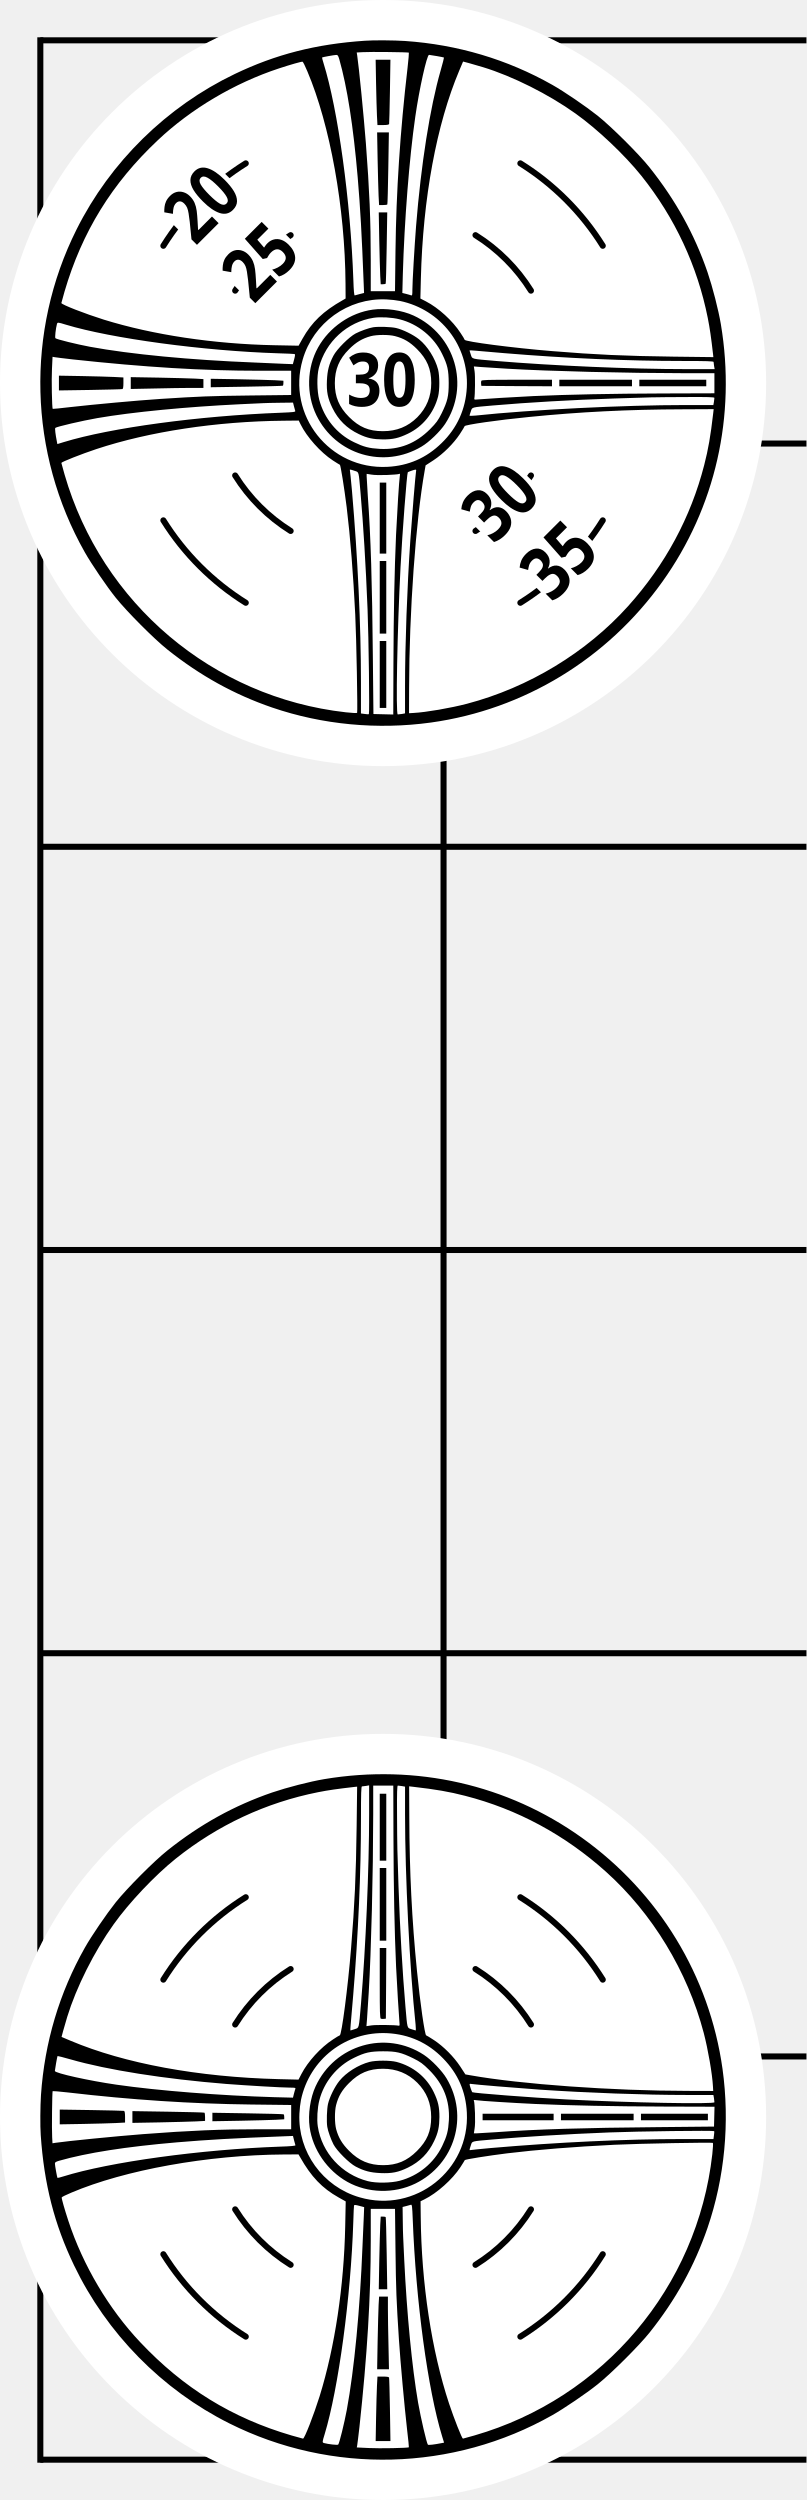
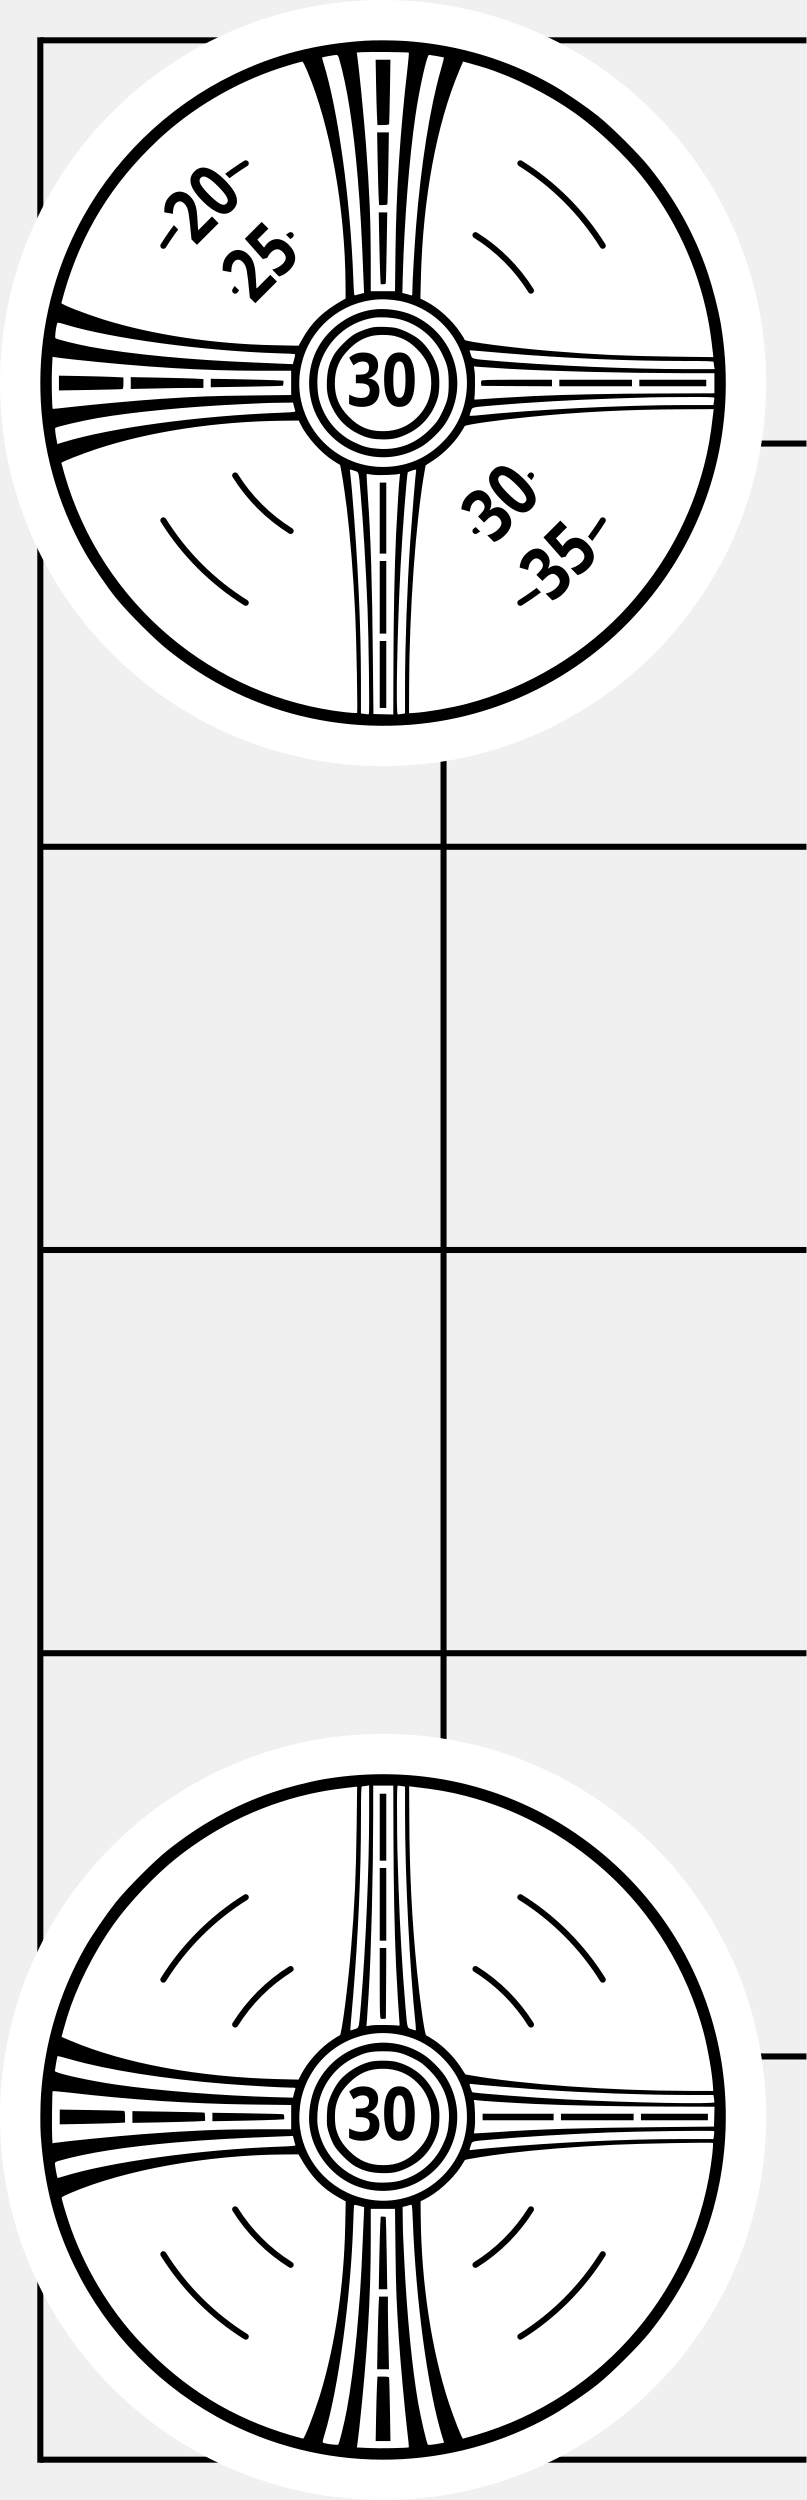
<svg xmlns="http://www.w3.org/2000/svg" xmlns:xlink="http://www.w3.org/1999/xlink" width="200mm" height="620mm" viewBox="0 0 200 620" version="1.1" id="svg8">
  <defs id="defs2" />
  <g id="layer1" transform="translate(0,323)">
    <path style="fill:none;stroke:#000000;stroke-width:1.5;stroke-linecap:butt;stroke-linejoin:miter;stroke-miterlimit:4;stroke-dasharray:none;stroke-opacity:1" d="M 10,287 H 200" id="path41" />
    <use x="0" y="0" xlink:href="#path41" id="use848" transform="translate(0,-100)" width="100%" height="100%" />
    <use x="0" y="0" xlink:href="#path41" id="use852" transform="translate(0,-200)" width="100%" height="100%" />
    <use x="0" y="0" xlink:href="#path41" id="use854" transform="translate(0,-300)" width="100%" height="100%" />
    <use x="0" y="0" xlink:href="#path41" id="use856" transform="translate(0,-400)" width="100%" height="100%" />
    <use x="0" y="0" xlink:href="#path41" id="use858" transform="translate(0,-500)" width="100%" height="100%" />
    <use x="0" y="0" xlink:href="#path41" id="use860" transform="translate(0,-600)" width="100%" height="100%" />
    <path style="fill:none;stroke:#000000;stroke-width:1.5;stroke-linecap:butt;stroke-linejoin:miter;stroke-miterlimit:4;stroke-dasharray:none;stroke-opacity:1" d="m 10,-313.75 v 601.5" id="path862" />
    <use x="0" y="0" xlink:href="#path862" id="use864" transform="translate(100)" width="100%" height="100%" />
    <circle style="opacity:1;fill:#ffffff;fill-opacity:1;fill-rule:nonzero;stroke:none;stroke-width:2;stroke-linecap:round;stroke-linejoin:round;stroke-miterlimit:4;stroke-dasharray:none;stroke-dashoffset:0;stroke-opacity:1;paint-order:markers stroke fill" id="path17" cx="95" cy="-228" r="95" />
    <path id="path354" style="fill:#000000;stroke:none;stroke-width:0.035" d="m 94.175,-155.74 v 8.3 h 0.81 0.81 v -8.3 -8.3 h -0.81 -0.81 z m 0,-19.131 v 9.009 h 0.81 0.81 v -9.009 -9.009 h -0.81 -0.81 z m 0,-19.637 v 8.806 h 0.81 0.81 v -8.806 -8.806 h -0.81 -0.81 z m 64.378,-33.505 v 0.81 h 8.3 8.3 v -0.81 -0.81 h -8.3 -8.3 z m -19.84,0 v 0.81 h 9.009 9.009 v -0.81 -0.81 h -9.009 -9.009 z m -19.354,-0.526 c -0.061,0.162 -0.081,0.506 -0.041,0.769 l 0.061,0.466 8.766,0.061 8.746,0.04 v -0.81 -0.81 h -8.705 c -7.369,0 -8.725,0.041 -8.827,0.283 z m -67.091,0.526 v 1.053 l 8.867,-0.142 c 4.859,-0.081 8.908,-0.182 9.009,-0.243 0.081,-0.041 0.142,-0.344 0.142,-0.668 v -0.567 l -2.065,-0.121 c -1.154,-0.061 -5.203,-0.162 -9.009,-0.243 l -6.944,-0.121 z m -19.84,0.02 v 1.458 l 5.932,-0.121 c 3.239,-0.081 7.308,-0.142 9.009,-0.142 h 3.077 v -1.093 -1.093 l -2.065,-0.121 c -1.154,-0.061 -5.203,-0.162 -9.009,-0.243 l -6.944,-0.121 z m -17.815,-0.02 v 1.842 l 7.754,-0.121 c 4.251,-0.081 7.855,-0.162 7.997,-0.223 0.162,-0.041 0.243,-0.526 0.243,-1.478 v -1.397 l -2.267,-0.121 c -1.255,-0.061 -4.859,-0.162 -7.997,-0.223 l -5.729,-0.101 z m 77.942,-13.827 c -1.053,0.162 -3.178,0.931 -4.353,1.539 -1.62,0.85 -4.656,3.887 -5.507,5.507 -1.113,2.146 -1.498,3.624 -1.62,6.175 -0.121,2.814 0.202,4.413 1.356,6.782 1.458,2.976 3.583,5.081 6.579,6.499 2.065,0.992 3.543,1.296 5.972,1.316 2.49,0 3.907,-0.324 6.175,-1.417 3.685,-1.761 6.418,-5.122 7.49,-9.232 0.405,-1.599 0.405,-5.081 0,-6.681 -0.729,-2.794 -2.632,-5.81 -4.717,-7.49 -1.437,-1.154 -3.988,-2.409 -5.709,-2.814 -1.215,-0.283 -4.413,-0.385 -5.668,-0.182 z m 5.365,2.186 c 2.207,0.567 3.725,1.458 5.486,3.219 2.51,2.51 3.543,4.94 3.543,8.422 0,3.34 -1.154,6.175 -3.462,8.503 -2.348,2.328 -5.081,3.442 -8.523,3.442 -3.502,0 -5.871,-0.992 -8.402,-3.523 -2.47,-2.47 -3.523,-4.98 -3.523,-8.381 0,-3.421 1.073,-5.992 3.543,-8.442 1.721,-1.721 3.28,-2.652 5.385,-3.219 1.458,-0.385 4.454,-0.405 5.952,-0.02 z m -5.446,-6.559 c -5.547,0.749 -10.79,4.373 -13.584,9.373 -2.814,5.041 -2.976,11.56 -0.425,16.823 4.778,9.798 16.702,13.361 26.075,7.774 1.883,-1.113 4.596,-3.725 5.851,-5.628 6.195,-9.454 2.531,-22.087 -7.814,-26.865 -2.834,-1.316 -6.944,-1.923 -10.102,-1.478 z m 6.66,2.409 c 4.535,1.154 8.503,4.393 10.527,8.604 1.336,2.733 1.599,3.988 1.62,7.187 0,3.3 -0.283,4.494 -1.741,7.49 -0.911,1.822 -1.296,2.348 -2.895,3.968 -3.543,3.543 -7.592,5.142 -12.471,4.879 -2.612,-0.142 -4.008,-0.506 -6.377,-1.66 -4.251,-2.045 -7.389,-5.891 -8.624,-10.527 -0.567,-2.146 -0.628,-5.851 -0.101,-7.895 1.66,-6.499 7.025,-11.418 13.584,-12.43 1.68,-0.263 4.616,-0.101 6.478,0.385 z m -5.081,-19.698 c 0.081,3.765 0.182,7.774 0.243,8.908 l 0.121,2.085 h 0.567 c 0.324,0 0.628,-0.061 0.668,-0.162 0.061,-0.081 0.162,-4.089 0.243,-8.908 l 0.142,-8.746 h -1.053 -1.053 z m -0.405,-19.941 c 0.081,3.705 0.182,7.774 0.243,9.009 l 0.121,2.288 h 0.972 c 0.547,0 1.032,-0.061 1.073,-0.162 0.061,-0.081 0.162,-4.13 0.243,-9.009 l 0.142,-8.847 h -1.458 -1.458 z m -0.385,-18.929 c 0.061,3.219 0.162,6.863 0.223,8.098 l 0.121,2.288 h 1.397 c 0.951,0 1.437,-0.081 1.498,-0.263 0.041,-0.121 0.121,-3.765 0.202,-8.098 l 0.121,-7.835 h -1.842 -1.822 z m -2.733,-10.527 c -12.228,0.83 -22.148,3.381 -32.29,8.24 -16.924,8.118 -30.893,21.844 -39.254,38.566 -12.673,25.306 -11.904,55.45 2.065,80.088 1.64,2.895 5.405,8.442 7.652,11.236 2.774,3.462 9.535,10.244 12.835,12.876 8.138,6.478 16.52,11.114 25.933,14.353 12.471,4.272 26.176,5.567 39.436,3.725 23.038,-3.219 43.728,-15.811 57.353,-34.902 13.179,-18.443 18.321,-41.096 14.515,-63.872 -0.607,-3.583 -2.045,-9.191 -3.32,-12.936 -3.239,-9.414 -7.875,-17.795 -14.353,-25.933 -2.632,-3.32 -9.434,-10.082 -12.876,-12.835 -2.814,-2.247 -8.381,-6.053 -11.236,-7.652 -11.195,-6.337 -23.524,-10.001 -36.541,-10.892 -2.713,-0.182 -7.774,-0.223 -9.92,-0.061 z m 10.871,2.956 c 0.041,0.061 -0.101,1.721 -0.324,3.725 -1.842,15.791 -2.814,30.65 -2.996,45.409 l -0.121,10.021 h -2.996 -3.016 v -7.693 c 0,-9.819 -0.324,-17.41 -1.215,-29.051 -0.526,-6.802 -1.741,-19.03 -2.146,-21.702 l -0.121,-0.749 1.498,-0.081 c 1.863,-0.121 11.296,0 11.438,0.121 z m -17.269,1.599 c 1.964,6.903 3.482,16.52 4.575,29.314 0.668,7.976 0.992,13.665 1.498,26.642 l 0.081,2.045 -1.053,0.263 c -0.567,0.142 -1.134,0.304 -1.255,0.344 -0.142,0.061 -0.263,-1.134 -0.344,-3.786 -0.688,-19.577 -3.806,-42.331 -7.41,-53.851 -0.223,-0.709 -0.385,-1.336 -0.344,-1.377 0.101,-0.081 2.935,-0.607 3.502,-0.628 0.364,-0.02 0.486,0.162 0.749,1.032 z m 24.192,-0.749 c 0.931,0.162 1.741,0.324 1.782,0.364 0.041,0.041 -0.344,1.478 -0.83,3.219 -2.632,9.151 -4.859,23.261 -6.094,38.627 -0.385,5 -0.911,13.807 -0.911,15.771 0,1.275 -0.041,1.458 -0.324,1.356 -0.182,-0.081 -0.749,-0.223 -1.255,-0.364 l -0.911,-0.223 0.121,-4.676 c 0.385,-13.179 1.599,-28.747 3.097,-39.092 0.972,-6.762 2.854,-15.285 3.401,-15.285 0.121,0 0.992,0.142 1.923,0.304 z m -32.108,3.765 c 5.648,13.321 9.353,33.869 9.474,52.717 l 0.02,3.644 -0.668,0.385 c -4.879,2.753 -7.713,5.466 -10.021,9.576 l -0.972,1.741 -6.094,-0.121 c -14.981,-0.304 -30.023,-2.571 -42.19,-6.337 -4.656,-1.458 -10.547,-3.745 -10.547,-4.13 0,-0.081 0.364,-1.356 0.79,-2.854 4.332,-14.779 11.742,-26.784 23.099,-37.493 8.26,-7.814 19.07,-14.212 30.083,-17.835 2.895,-0.952 5.588,-1.721 5.851,-1.66 0.121,0.041 0.648,1.093 1.174,2.369 z m 43.566,-1.012 c 7.308,2.227 16.277,6.721 22.978,11.519 5.405,3.846 12.167,10.264 16.277,15.386 8.341,10.426 13.928,22.411 16.499,35.327 0.506,2.551 0.83,4.838 1.316,9.09 l 0.061,0.587 -9.839,-0.121 c -12.268,-0.162 -19.354,-0.486 -30.185,-1.377 -9.738,-0.79 -21.662,-2.348 -21.662,-2.814 0,-0.081 -0.445,-0.85 -1.012,-1.68 -1.964,-3.037 -5.486,-6.235 -8.584,-7.835 l -1.377,-0.709 0.121,-4.919 c 0.506,-20.022 3.887,-38.262 9.515,-51.603 l 0.952,-2.247 1.458,0.385 c 0.81,0.223 2.369,0.668 3.482,1.012 z m -20.569,57.98 c 10.122,2.126 17.086,11.155 16.56,21.439 -0.283,5.385 -2.389,10.062 -6.256,13.807 -3.765,3.685 -8.199,5.628 -13.442,5.891 -14.293,0.749 -25.022,-12.795 -21.014,-26.581 2.632,-9.151 11.296,-15.386 20.771,-14.941 1.073,0.041 2.591,0.223 3.381,0.385 z m -82.902,5.871 c 11.276,3.421 34.173,6.519 52.656,7.106 2.126,0.061 3.948,0.142 4.089,0.182 0.162,0.061 0.142,0.405 -0.101,1.296 l -0.324,1.215 -2.146,-0.081 c -1.174,-0.061 -4.494,-0.202 -7.389,-0.324 -15.851,-0.628 -30.711,-2.045 -40.793,-3.907 -3.239,-0.607 -8.28,-1.842 -8.563,-2.126 -0.162,-0.162 0.081,-2.409 0.385,-3.523 0.142,-0.445 0.223,-0.445 2.186,0.162 z m 108.936,7.086 c 15.123,1.255 30.266,1.923 43.89,1.923 6.134,0 7.835,0.061 7.835,0.243 0,0.142 0.061,0.607 0.121,1.012 l 0.142,0.769 h -7.065 c -13.645,0 -33.12,-0.85 -47.15,-2.024 -6.316,-0.547 -5.871,-0.425 -6.256,-1.559 -0.182,-0.526 -0.324,-0.992 -0.324,-1.032 0,-0.061 0.668,-0.041 1.478,0.041 0.79,0.081 4.11,0.364 7.329,0.628 z m -107.398,1.518 c 18.159,1.964 32.452,2.834 46.563,2.834 h 7.794 v 3.016 2.996 l -10.224,0.121 c -9.94,0.121 -12.45,0.223 -22.168,0.85 -5.83,0.385 -16.661,1.377 -22.35,2.024 -2.389,0.283 -4.373,0.486 -4.393,0.445 -0.182,-0.182 -0.324,-7.369 -0.182,-9.92 l 0.142,-2.996 0.547,0.101 c 0.283,0.061 2.207,0.283 4.272,0.526 z m 108.005,2.328 c 10.527,0.628 29.314,1.093 44.295,1.113 h 7.025 v 2.49 2.49 l -12.795,0.041 c -12.693,0.041 -23.443,0.263 -32.047,0.648 -3.907,0.182 -13.24,0.749 -14.374,0.871 -0.263,0.02 -0.385,-0.061 -0.324,-0.263 0.182,-0.81 0.243,-5.709 0.061,-6.762 l -0.182,-1.194 1.741,0.142 c 0.952,0.061 3.927,0.263 6.6,0.425 z m 51.32,7.227 c 0,0.142 -0.061,0.607 -0.121,1.012 l -0.142,0.769 h -6.903 c -15.224,0 -38.303,1.154 -52.089,2.612 -0.81,0.081 -1.478,0.081 -1.478,0.02 0,-0.081 0.142,-0.547 0.324,-1.053 0.364,-1.093 0,-0.992 5.547,-1.478 8.665,-0.749 19.556,-1.377 29.861,-1.721 8.928,-0.304 9.576,-0.324 17.775,-0.364 5.668,-0.041 7.227,0.02 7.227,0.202 z m -104.28,2.065 c 0.121,0.486 0.263,1.012 0.324,1.174 0.101,0.263 -0.425,0.324 -3.482,0.445 -20.427,0.769 -42.352,3.745 -53.932,7.288 l -1.579,0.486 -0.101,-0.526 c -0.385,-1.943 -0.547,-3.34 -0.405,-3.482 0.304,-0.304 6.701,-1.782 10.406,-2.429 8.827,-1.518 22.046,-2.794 35.428,-3.442 2.51,-0.121 5.061,-0.243 5.668,-0.263 0.607,-0.041 2.531,-0.081 4.272,-0.101 l 3.178,-0.041 z m 103.976,1.782 c -0.648,5.628 -1.215,8.887 -2.227,12.815 -3.32,12.957 -9.677,24.739 -18.848,34.962 -10.345,11.519 -24.678,20.204 -39.963,24.233 -4.11,1.073 -10.163,2.126 -13.321,2.288 l -1.073,0.061 0.02,-6.276 c 0.02,-18.787 1.66,-41.582 3.867,-53.911 l 0.223,-1.275 1.964,-1.275 c 2.45,-1.62 4.96,-4.13 6.519,-6.478 0.648,-0.992 1.194,-1.883 1.194,-1.964 0,-0.344 8.3,-1.539 15.993,-2.288 12.531,-1.255 24.597,-1.862 38.121,-1.903 l 7.652,-0.04 z m -102.336,2.693 c 1.518,3.118 4.96,6.984 7.997,8.968 0.891,0.567 1.68,1.073 1.761,1.093 0.182,0.081 1.073,5.648 1.68,10.487 0.911,7.47 1.64,16.783 2.126,26.622 0.304,6.215 0.628,24.253 0.466,24.415 -0.101,0.081 -1.336,0.02 -2.794,-0.142 -32.999,-3.705 -60.531,-26.986 -69.763,-58.993 -0.425,-1.498 -0.79,-2.794 -0.79,-2.854 0,-0.243 5.041,-2.227 8.705,-3.442 13.098,-4.332 29.78,-6.863 46.401,-7.025 l 3.765,-0.041 z m 13.422,11.56 c 1.093,0.364 0.972,-0.041 1.458,5.446 0.688,7.997 1.296,17.775 1.741,28.849 0.283,7.207 0.526,25.933 0.324,26.055 -0.081,0.041 -0.547,0.02 -1.053,-0.061 l -0.911,-0.121 v -7.733 c 0,-14.171 -0.79,-30.812 -2.227,-47.494 -0.243,-2.612 -0.466,-4.879 -0.506,-5.021 -0.121,-0.324 0.041,-0.304 1.174,0.081 z m 15.224,0.121 c -0.121,0.587 -1.012,11.216 -1.417,17.066 -0.79,11.56 -1.316,25.954 -1.316,36.258 v 6.701 l -0.749,0.142 c -0.425,0.061 -0.891,0.121 -1.053,0.121 -0.526,0 -0.121,-20.953 0.688,-36.541 0.445,-8.604 1.579,-23.302 1.802,-23.524 0.101,-0.101 1.64,-0.648 1.903,-0.648 0.162,-0.02 0.223,0.142 0.142,0.425 z m -7.288,0.911 c 1.458,-0.061 2.794,-0.162 2.996,-0.243 0.324,-0.142 0.364,-0.081 0.263,0.526 -0.162,0.931 -0.668,8.948 -0.931,14.556 -0.385,8.725 -0.607,19.415 -0.648,31.946 l -0.041,12.612 -2.47,-0.061 -2.45,-0.061 -0.142,-13.969 c -0.162,-18.342 -0.526,-30.205 -1.255,-40.165 -0.142,-2.267 -0.283,-4.413 -0.283,-4.778 v -0.648 l 1.174,0.182 c 0.628,0.121 2.348,0.162 3.786,0.101 z" />
    <path style="opacity:1;fill:none;fill-opacity:1;fill-rule:nonzero;stroke:#000000;stroke-width:1.5;stroke-linecap:round;stroke-linejoin:round;stroke-miterlimit:4;stroke-dasharray:none;stroke-dashoffset:0;stroke-opacity:1;paint-order:markers stroke fill" id="path972" d="m 117.919,-264.678 a 43.25,43.25 0 0 1 13.759,13.759" />
    <path id="circle974" style="opacity:1;fill:none;fill-opacity:1;fill-rule:nonzero;stroke:#000000;stroke-width:1.5;stroke-linecap:round;stroke-linejoin:round;stroke-miterlimit:4;stroke-dasharray:none;stroke-dashoffset:0;stroke-opacity:1;paint-order:markers stroke fill" d="m 129.047,-282.487 a 64.25,64.25 0 0 1 20.44,20.44" />
    <path d="m 58.322,-250.919 a 43.25,43.25 0 0 1 13.759,-13.759" id="path1019" style="opacity:1;fill:none;fill-opacity:1;fill-rule:nonzero;stroke:#000000;stroke-width:1.5;stroke-linecap:round;stroke-linejoin:round;stroke-miterlimit:4;stroke-dasharray:none;stroke-dashoffset:0;stroke-opacity:1;paint-order:markers stroke fill" />
    <path d="m 40.513,-262.047 a 64.25,64.25 0 0 1 20.44,-20.44" style="opacity:1;fill:none;fill-opacity:1;fill-rule:nonzero;stroke:#000000;stroke-width:1.5;stroke-linecap:round;stroke-linejoin:round;stroke-miterlimit:4;stroke-dasharray:none;stroke-dashoffset:0;stroke-opacity:1;paint-order:markers stroke fill" id="path1021" />
    <path style="opacity:1;fill:none;fill-opacity:1;fill-rule:nonzero;stroke:#000000;stroke-width:1.5;stroke-linecap:round;stroke-linejoin:round;stroke-miterlimit:4;stroke-dasharray:none;stroke-dashoffset:0;stroke-opacity:1;paint-order:markers stroke fill" id="path1023" d="M 72.081,-191.322 A 43.25,43.25 0 0 1 58.322,-205.081" />
    <path id="path1025" style="opacity:1;fill:none;fill-opacity:1;fill-rule:nonzero;stroke:#000000;stroke-width:1.5;stroke-linecap:round;stroke-linejoin:round;stroke-miterlimit:4;stroke-dasharray:none;stroke-dashoffset:0;stroke-opacity:1;paint-order:markers stroke fill" d="M 60.953,-173.513 A 64.25,64.25 0 0 1 40.513,-193.953" />
    <path d="m 131.678,-205.081 a 43.25,43.25 0 0 1 -13.759,13.759" id="path1027" style="opacity:1;fill:none;fill-opacity:1;fill-rule:nonzero;stroke:#000000;stroke-width:1.5;stroke-linecap:round;stroke-linejoin:round;stroke-miterlimit:4;stroke-dasharray:none;stroke-dashoffset:0;stroke-opacity:1;paint-order:markers stroke fill" />
    <path d="m 149.487,-193.953 a 64.25,64.25 0 0 1 -20.44,20.44" style="opacity:1;fill:none;fill-opacity:1;fill-rule:nonzero;stroke:#000000;stroke-width:1.5;stroke-linecap:round;stroke-linejoin:round;stroke-miterlimit:4;stroke-dasharray:none;stroke-dashoffset:0;stroke-opacity:1;paint-order:markers stroke fill" id="path1029" />
    <text xml:space="preserve" style="font-style:normal;font-variant:normal;font-weight:bold;font-stretch:normal;font-size:16.729px;line-height:1000;font-family:'Tlwg Typewriter';-inkscape-font-specification:'Tlwg Typewriter Bold';letter-spacing:0px;word-spacing:0px;fill:#000000;fill-opacity:1;stroke:none;stroke-width:0.265" x="94.464" y="-202.347" id="text1083" transform="scale(0.9103436,1.098486)">
      <tspan id="tspan1081" x="94.464" y="-202.347" style="font-style:normal;font-variant:normal;font-weight:bold;font-stretch:normal;font-family:'Tlwg Typewriter';-inkscape-font-specification:'Tlwg Typewriter Bold';letter-spacing:0px;stroke-width:0.265">30</tspan>
    </text>
    <g id="g1148" transform="rotate(-45,108.8187,-123.4152)">
      <rect y="-171" x="164" height="12" width="18" id="rect1139" style="opacity:1;fill:#ffffff;fill-opacity:1;fill-rule:nonzero;stroke:none;stroke-width:1.5;stroke-linecap:round;stroke-linejoin:round;stroke-miterlimit:4;stroke-dasharray:none;stroke-dashoffset:0;stroke-opacity:1;paint-order:markers stroke fill" />
      <text xml:space="preserve" style="font-style:normal;font-variant:normal;font-weight:bold;font-stretch:normal;font-size:16.729px;line-height:1000;font-family:'Tlwg Typewriter';-inkscape-font-specification:'Tlwg Typewriter Bold';letter-spacing:0px;word-spacing:0px;fill:#000000;fill-opacity:1;stroke:none;stroke-width:0.265" x="180.146" y="-144.996" id="text1143" transform="scale(0.9103436,1.098486)">
        <tspan id="tspan1141" x="180.146" y="-144.996" style="font-style:normal;font-variant:normal;font-weight:bold;font-stretch:normal;font-family:'Tlwg Typewriter';-inkscape-font-specification:'Tlwg Typewriter Bold';letter-spacing:0px;stroke-width:0.265">30</tspan>
      </text>
    </g>
    <g transform="rotate(-45,133.5182,-133.6461)" id="g1156">
      <rect style="opacity:1;fill:#ffffff;fill-opacity:1;fill-rule:nonzero;stroke:none;stroke-width:1.5;stroke-linecap:round;stroke-linejoin:round;stroke-miterlimit:4;stroke-dasharray:none;stroke-dashoffset:0;stroke-opacity:1;paint-order:markers stroke fill" id="rect1150" width="18" height="12" x="164" y="-171" />
      <text transform="scale(0.9103436,1.098486)" id="text1154" y="-144.996" x="180.146" style="font-style:normal;font-variant:normal;font-weight:bold;font-stretch:normal;font-size:16.729px;line-height:1000;font-family:'Tlwg Typewriter';-inkscape-font-specification:'Tlwg Typewriter Bold';letter-spacing:0px;word-spacing:0px;fill:#000000;fill-opacity:1;stroke:none;stroke-width:0.265" xml:space="preserve">
        <tspan style="font-style:normal;font-variant:normal;font-weight:bold;font-stretch:normal;font-family:'Tlwg Typewriter';-inkscape-font-specification:'Tlwg Typewriter Bold';letter-spacing:0px;stroke-width:0.265" y="-144.996" x="180.146" id="tspan1152">35</tspan>
      </text>
    </g>
    <g id="g1164" transform="rotate(-45,7.085857,-81.27611)">
      <rect y="-171" x="164" height="12" width="18" id="rect1158" style="opacity:1;fill:#ffffff;fill-opacity:1;fill-rule:nonzero;stroke:none;stroke-width:1.5;stroke-linecap:round;stroke-linejoin:round;stroke-miterlimit:4;stroke-dasharray:none;stroke-dashoffset:0;stroke-opacity:1;paint-order:markers stroke fill" />
      <text xml:space="preserve" style="font-style:normal;font-variant:normal;font-weight:bold;font-stretch:normal;font-size:16.729px;line-height:1000;font-family:'Tlwg Typewriter';-inkscape-font-specification:'Tlwg Typewriter Bold';letter-spacing:0px;word-spacing:0px;fill:#000000;fill-opacity:1;stroke:none;stroke-width:0.265" x="180.146" y="-144.996" id="text1162" transform="scale(0.9103436,1.098486)">
        <tspan id="tspan1160" x="180.146" y="-144.996" style="font-style:normal;font-variant:normal;font-weight:bold;font-stretch:normal;font-family:'Tlwg Typewriter';-inkscape-font-specification:'Tlwg Typewriter Bold';letter-spacing:0px;stroke-width:0.265">25</tspan>
      </text>
    </g>
    <g transform="rotate(-45,-17.61367,-71.04522)" id="g1180">
      <rect style="opacity:1;fill:#ffffff;fill-opacity:1;fill-rule:nonzero;stroke:none;stroke-width:1.5;stroke-linecap:round;stroke-linejoin:round;stroke-miterlimit:4;stroke-dasharray:none;stroke-dashoffset:0;stroke-opacity:1;paint-order:markers stroke fill" id="rect1174" width="18" height="12" x="164" y="-171" />
      <text transform="scale(0.9103436,1.098486)" id="text1178" y="-144.996" x="180.146" style="font-style:normal;font-variant:normal;font-weight:bold;font-stretch:normal;font-size:16.729px;line-height:1000;font-family:'Tlwg Typewriter';-inkscape-font-specification:'Tlwg Typewriter Bold';letter-spacing:0px;word-spacing:0px;fill:#000000;fill-opacity:1;stroke:none;stroke-width:0.265" xml:space="preserve">
        <tspan style="font-style:normal;font-variant:normal;font-weight:bold;font-stretch:normal;font-family:'Tlwg Typewriter';-inkscape-font-specification:'Tlwg Typewriter Bold';letter-spacing:0px;stroke-width:0.265" y="-144.996" x="180.146" id="tspan1176">20</tspan>
      </text>
    </g>
    <use x="0" y="0" xlink:href="#path17" id="use850" transform="translate(0,430)" width="100%" height="100%" />
    <use x="0" y="0" xlink:href="#path354" id="use853" transform="rotate(-90,310.0001,-12.99988)" width="100%" height="100%" />
    <path d="m 117.919,165.322 a 43.25,43.25 0 0 1 13.759,13.759" id="path855" style="opacity:1;fill:none;fill-opacity:1;fill-rule:nonzero;stroke:#000000;stroke-width:1.5;stroke-linecap:round;stroke-linejoin:round;stroke-miterlimit:4;stroke-dasharray:none;stroke-dashoffset:0;stroke-opacity:1;paint-order:markers stroke fill" />
    <path d="m 129.047,147.513 a 64.25,64.25 0 0 1 20.44,20.44" style="opacity:1;fill:none;fill-opacity:1;fill-rule:nonzero;stroke:#000000;stroke-width:1.5;stroke-linecap:round;stroke-linejoin:round;stroke-miterlimit:4;stroke-dasharray:none;stroke-dashoffset:0;stroke-opacity:1;paint-order:markers stroke fill" id="path857" />
    <path d="M 72.081,238.678 A 43.25,43.25 0 0 1 58.322,224.919" id="path859" style="opacity:1;fill:none;fill-opacity:1;fill-rule:nonzero;stroke:#000000;stroke-width:1.5;stroke-linecap:round;stroke-linejoin:round;stroke-miterlimit:4;stroke-dasharray:none;stroke-dashoffset:0;stroke-opacity:1;paint-order:markers stroke fill" />
    <path d="M 60.953,256.487 A 64.25,64.25 0 0 1 40.513,236.048" style="opacity:1;fill:none;fill-opacity:1;fill-rule:nonzero;stroke:#000000;stroke-width:1.5;stroke-linecap:round;stroke-linejoin:round;stroke-miterlimit:4;stroke-dasharray:none;stroke-dashoffset:0;stroke-opacity:1;paint-order:markers stroke fill" id="path861" />
    <path style="opacity:1;fill:none;fill-opacity:1;fill-rule:nonzero;stroke:#000000;stroke-width:1.5;stroke-linecap:round;stroke-linejoin:round;stroke-miterlimit:4;stroke-dasharray:none;stroke-dashoffset:0;stroke-opacity:1;paint-order:markers stroke fill" id="path863" d="M 58.322,179.081 A 43.25,43.25 0 0 1 72.081,165.322" />
    <path id="path865" style="opacity:1;fill:none;fill-opacity:1;fill-rule:nonzero;stroke:#000000;stroke-width:1.5;stroke-linecap:round;stroke-linejoin:round;stroke-miterlimit:4;stroke-dasharray:none;stroke-dashoffset:0;stroke-opacity:1;paint-order:markers stroke fill" d="M 40.513,167.953 A 64.25,64.25 0 0 1 60.953,147.513" />
    <path style="opacity:1;fill:none;fill-opacity:1;fill-rule:nonzero;stroke:#000000;stroke-width:1.5;stroke-linecap:round;stroke-linejoin:round;stroke-miterlimit:4;stroke-dasharray:none;stroke-dashoffset:0;stroke-opacity:1;paint-order:markers stroke fill" id="path867" d="m 131.678,224.919 a 43.25,43.25 0 0 1 -13.759,13.759" />
    <path id="path869" style="opacity:1;fill:none;fill-opacity:1;fill-rule:nonzero;stroke:#000000;stroke-width:1.5;stroke-linecap:round;stroke-linejoin:round;stroke-miterlimit:4;stroke-dasharray:none;stroke-dashoffset:0;stroke-opacity:1;paint-order:markers stroke fill" d="M 149.487,236.048 A 64.25,64.25 0 0 1 129.047,256.487" />
+     <use x="0" y="0" xlink:href="#text1083" id="use928" transform="translate(0,430)" width="100%" height="100%" />
  </g>
</svg>
